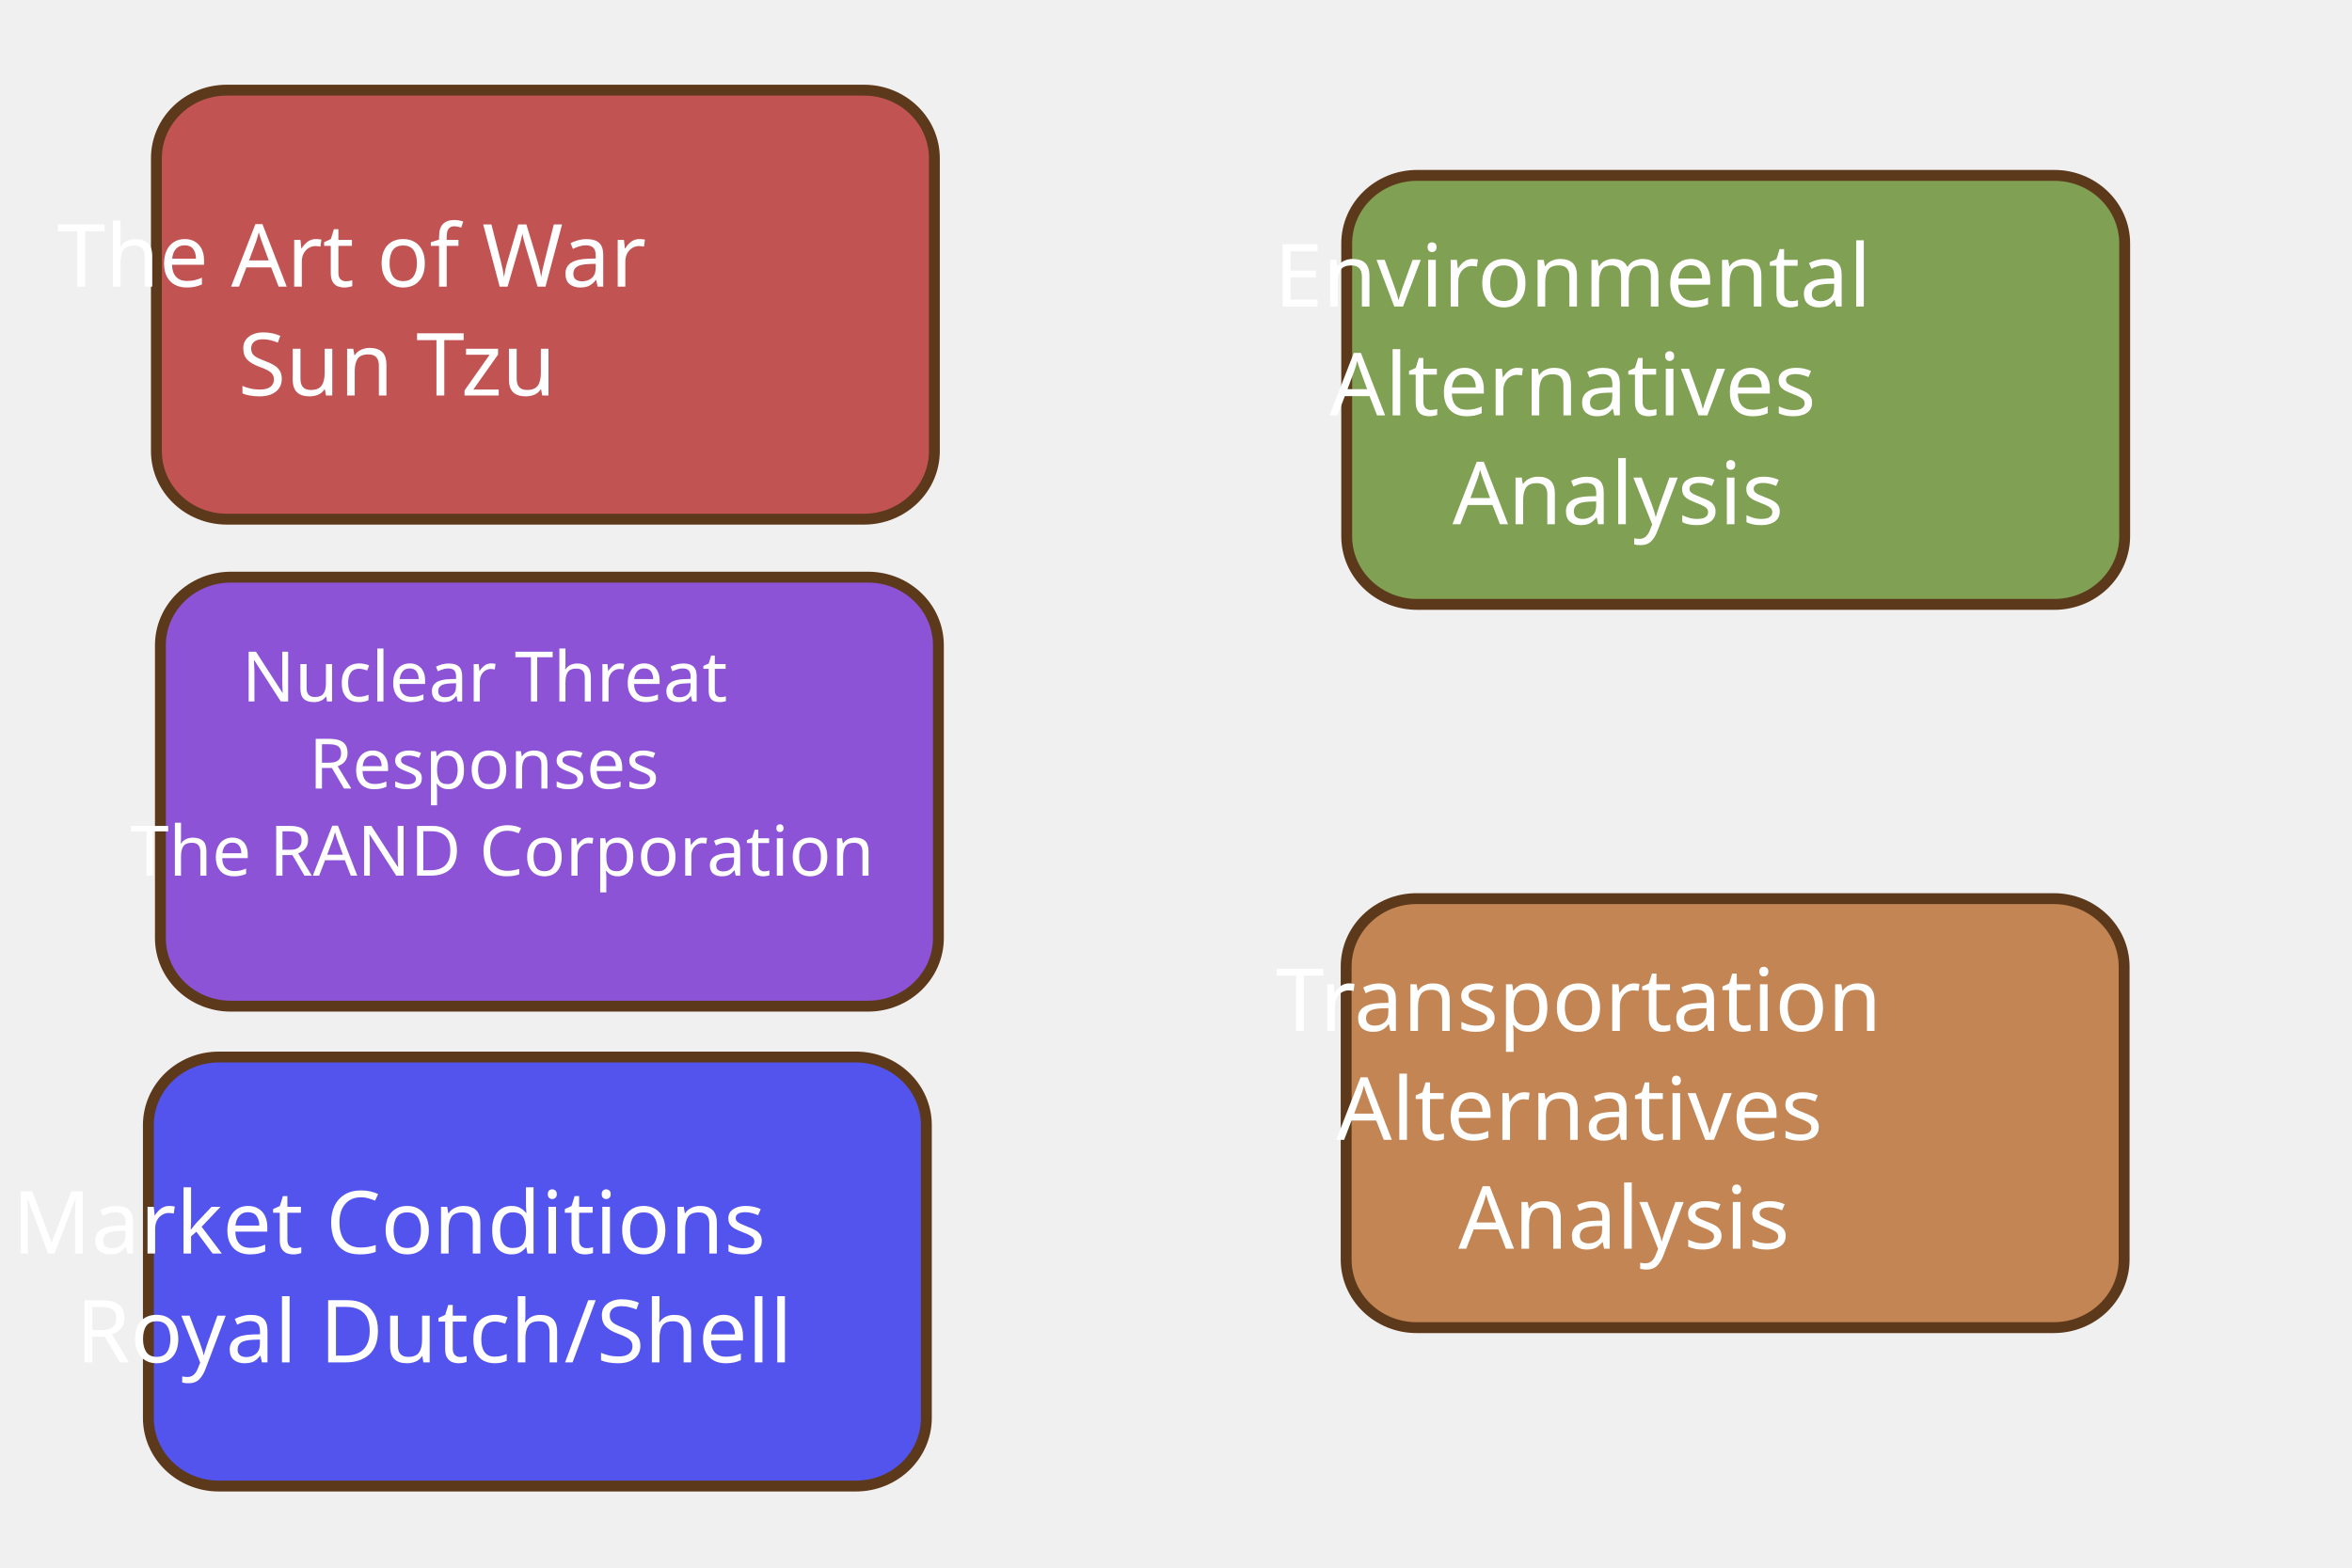
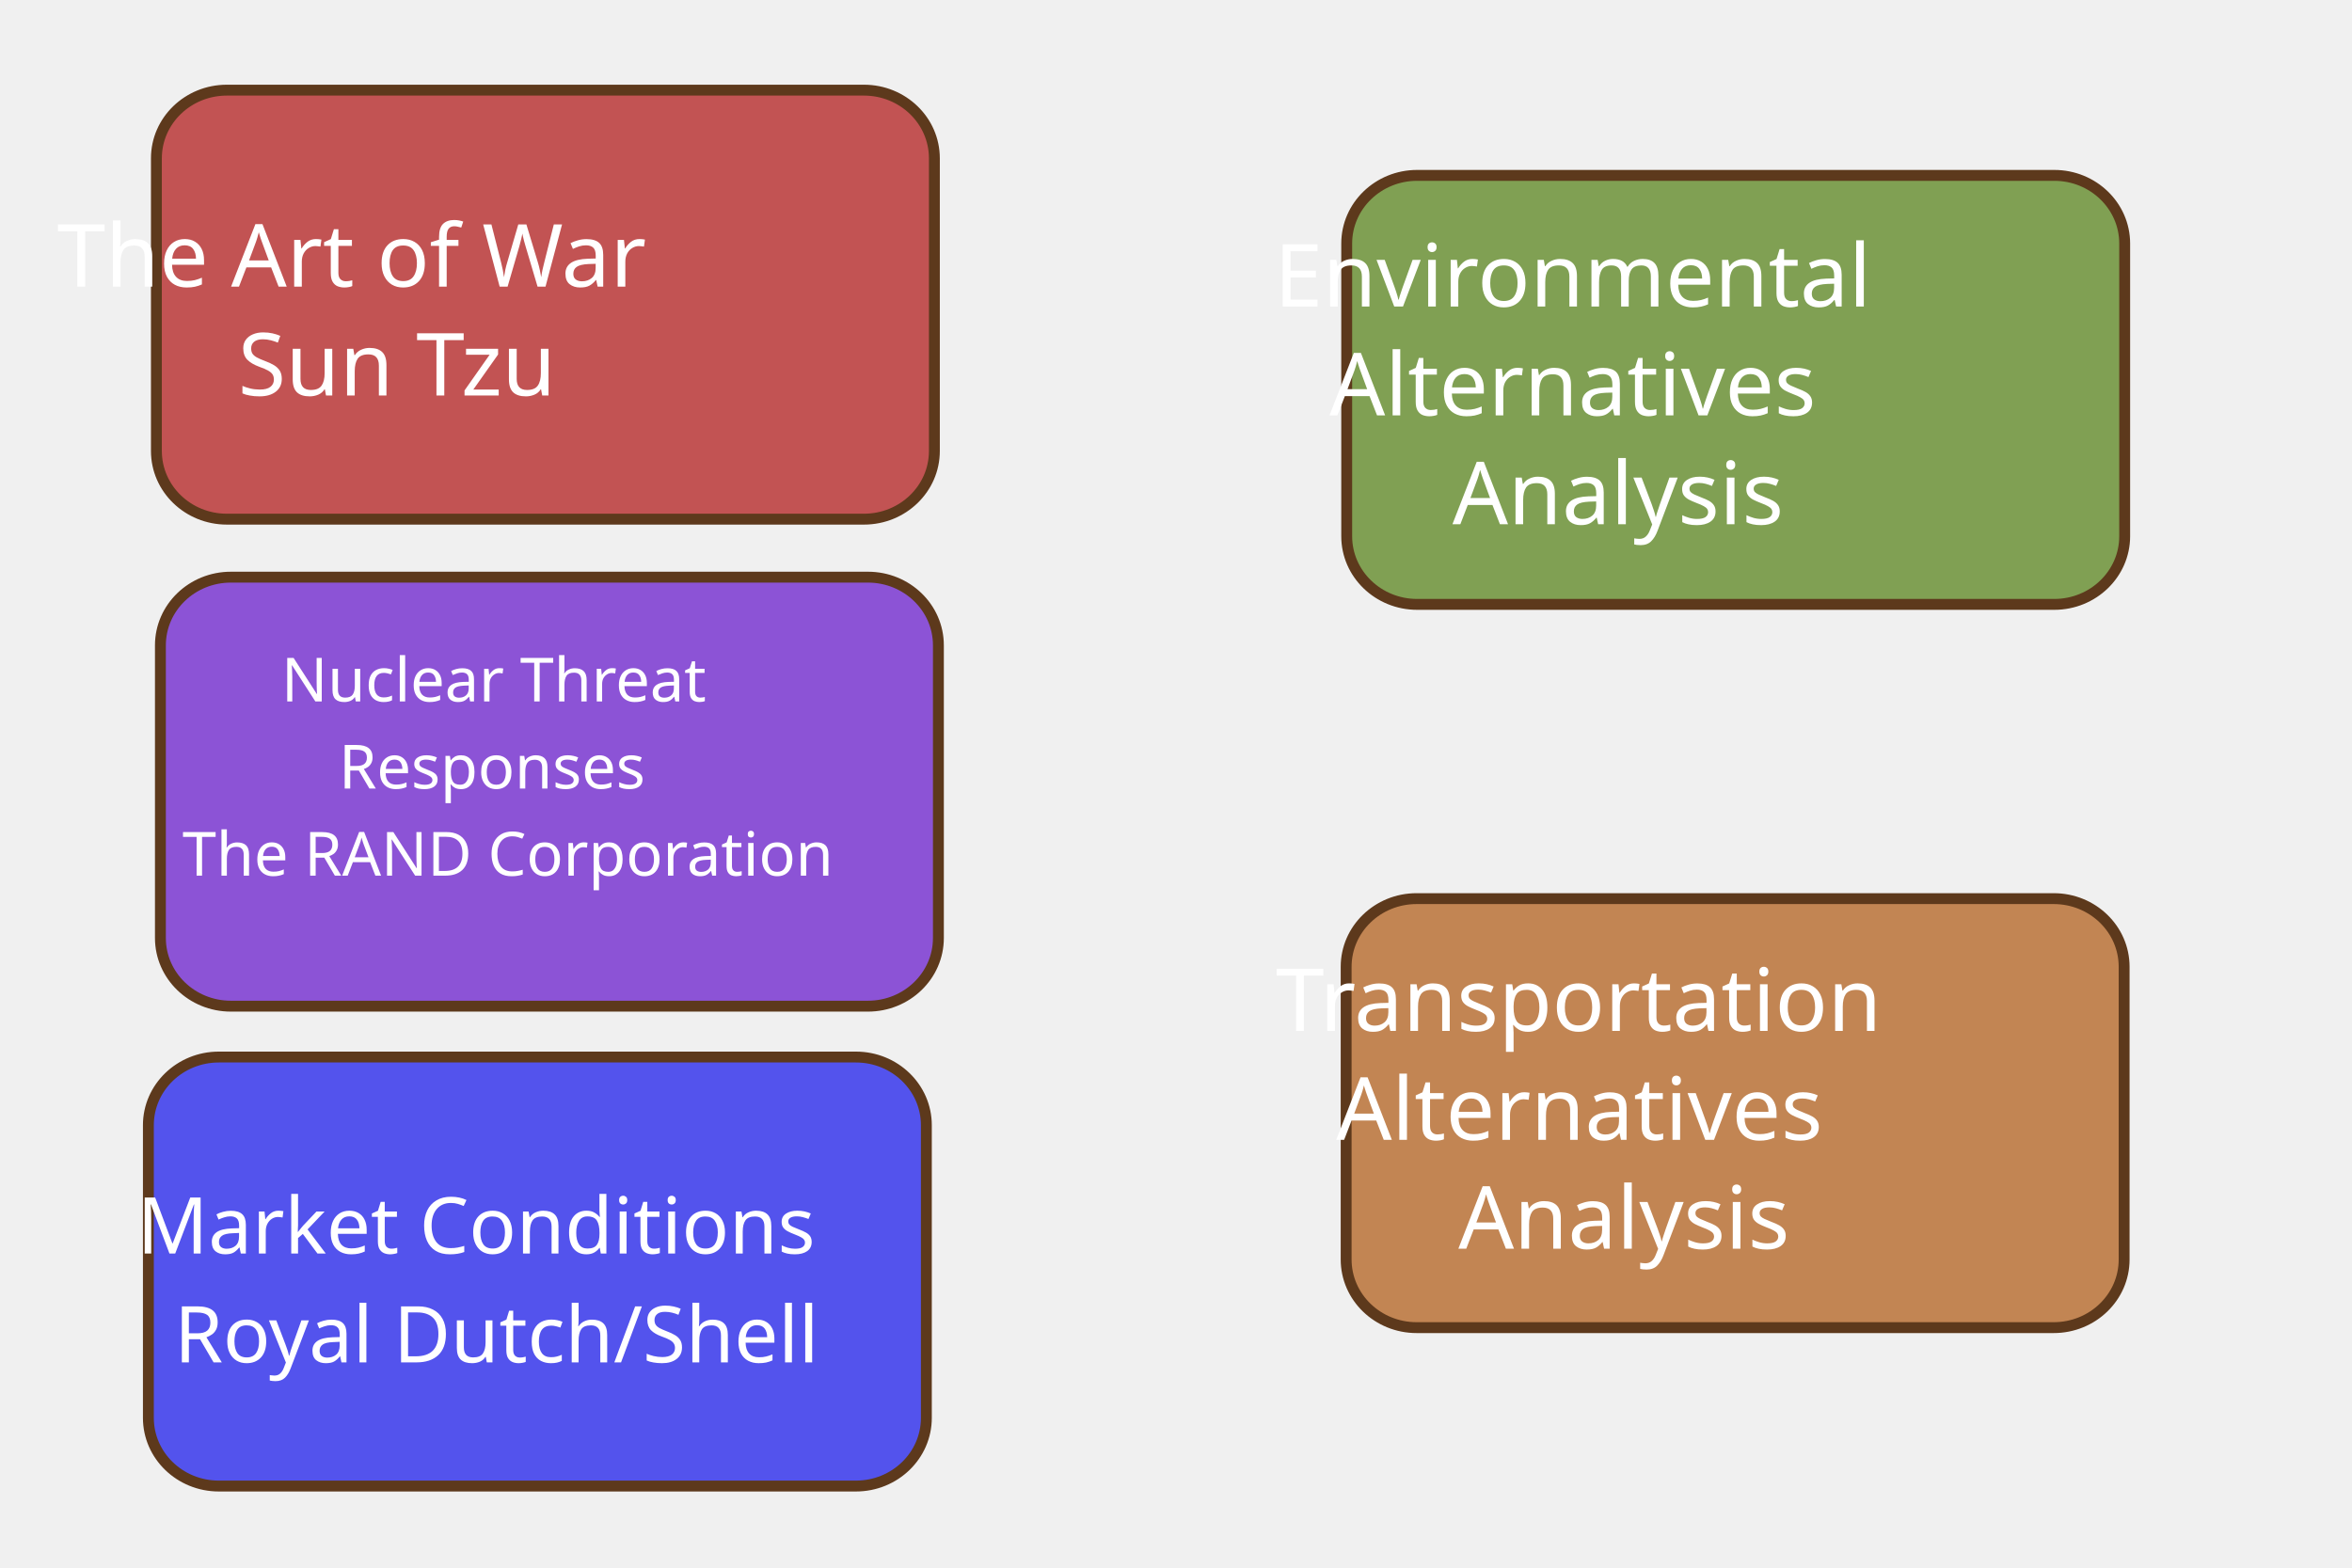
<svg xmlns="http://www.w3.org/2000/svg" width="540" height="360" id="svg2" version="1.1">
  <defs id="defs4" />
  <g id="layer1" transform="translate(0,-692.3597)">
    <g id="g3934" transform="translate(0,-6)">
      <rect ry="15.652" rx="16.176" y="719.061" x="35.908" height="98.517" width="178.619" id="rect2985" style="fill:#aa0000;fill-opacity:0.656;stroke:#5d391c;stroke-width:2.5;stroke-linejoin:round;stroke-miterlimit:4;stroke-opacity:1;stroke-dasharray:none" />
      <text id="text3794" y="764.176" x="127.54" style="font-size:40px;font-style:normal;font-weight:normal;line-height:125%;letter-spacing:0px;word-spacing:0px;fill:#000000;fill-opacity:1;stroke:none;font-family:Sans" xml:space="preserve">
        <tspan style="font-size:20px;text-align:center;text-anchor:middle;fill:#ffffff;fill-opacity:1" y="764.176" x="127.54" id="tspan3796">The Art of War</tspan>
        <tspan style="font-size:20px;text-align:center;text-anchor:middle;fill:#ffffff;fill-opacity:1" id="tspan3798" y="789.176" x="127.54">Sun Tzu</tspan>
      </text>
    </g>
    <rect style="fill:#5800c8;fill-opacity:0.656;stroke:#5d391c;stroke-width:2.5;stroke-linejoin:round;stroke-miterlimit:4;stroke-opacity:1;stroke-dasharray:none" id="rect2985-9" width="178.619" height="98.517" x="36.829" y="824.897" rx="16.176" ry="15.652" />
-     <text xml:space="preserve" style="font-size:16px;font-style:normal;font-weight:normal;line-height:125%;letter-spacing:0px;word-spacing:0px;fill:#000000;fill-opacity:1;stroke:none;font-family:Sans" x="125.699" y="853.439" id="text3794-4">
-       <tspan x="127.918" y="853.439" id="tspan3798-8" style="font-size:16px;text-align:center;text-anchor:middle;fill:#ffffff;fill-opacity:1">Nuclear Threat </tspan>
-       <tspan x="125.699" y="873.439" style="font-size:16px;text-align:center;text-anchor:middle;fill:#ffffff;fill-opacity:1" id="tspan3856">Responses</tspan>
-       <tspan x="125.699" y="893.439" style="font-size:16px;text-align:center;text-anchor:middle;fill:#ffffff;fill-opacity:1" id="tspan3858">The RAND Corporation</tspan>
+     <text xml:space="preserve" style="font-size:14px;font-style:normal;font-weight:normal;line-height:125%;letter-spacing:0px;word-spacing:0px;fill:#000000;fill-opacity:1;stroke:none;font-family:Sans" x="125.699" y="853.439" id="text3794-4">
+       <tspan x="127.918" y="853.439" id="tspan3798-8" style="font-size:14px;text-align:center;text-anchor:middle;fill:#ffffff;fill-opacity:1">Nuclear Threat </tspan>
+       <tspan x="125.699" y="873.439" style="font-size:14px;text-align:center;text-anchor:middle;fill:#ffffff;fill-opacity:1" id="tspan3856">Responses</tspan>
+       <tspan x="125.699" y="893.439" style="font-size:14px;text-align:center;text-anchor:middle;fill:#ffffff;fill-opacity:1" id="tspan3858">The RAND Corporation</tspan>
    </text>
    <rect style="fill:#0000eb;fill-opacity:0.656;stroke:#5d391c;stroke-width:2.5;stroke-linejoin:round;stroke-miterlimit:4;stroke-opacity:1;stroke-dasharray:none" id="rect2985-9-2" width="178.619" height="98.517" x="34.066" y="935.096" rx="16.176" ry="15.652" />
-     <text xml:space="preserve" style="font-size:40px;font-style:normal;font-weight:normal;line-height:125%;letter-spacing:0px;word-spacing:0px;fill:#000000;fill-opacity:1;stroke:none;font-family:Sans" x="125.699" y="980.211" id="text3794-4-4">
-       <tspan x="125.699" y="980.211" id="tspan3798-8-5" style="font-size:20px;text-align:center;text-anchor:middle;fill:#ffffff;fill-opacity:1">Market Conditions</tspan>
-       <tspan x="125.699" y="1005.212" style="font-size:20px;text-align:center;text-anchor:middle;fill:#ffffff;fill-opacity:1" id="tspan3862">Royal Dutch/Shell</tspan>
+     <text xml:space="preserve" style="font-size:18px;font-style:normal;font-weight:normal;line-height:125%;letter-spacing:0px;word-spacing:0px;fill:#000000;fill-opacity:1;stroke:none;font-family:Sans" x="125.699" y="980.211" id="text3794-4-4">
+       <tspan x="125.699" y="980.211" id="tspan3798-8-5" style="font-size:18px;text-align:center;text-anchor:middle;fill:#ffffff;fill-opacity:1">Market Conditions</tspan>
+       <tspan x="125.699" y="1005.212" style="font-size:18px;text-align:center;text-anchor:middle;fill:#ffffff;fill-opacity:1" id="tspan3862">Royal Dutch/Shell</tspan>
    </text>
    <rect style="fill:#457500;fill-opacity:0.656;stroke:#5d391c;stroke-width:2.5;stroke-linejoin:round;stroke-miterlimit:4;stroke-opacity:1;stroke-dasharray:none" id="rect2985-1" width="178.619" height="98.517" x="309.192" y="732.633" rx="16.176" ry="15.652" />
    <text xml:space="preserve" style="font-size:40px;font-style:normal;font-weight:normal;line-height:125%;letter-spacing:0px;word-spacing:0px;fill:#000000;fill-opacity:1;stroke:none;font-family:Sans" x="397.491" y="762.748" id="text3794-7">
      <tspan x="397.491" y="762.748" id="tspan3798-1" style="font-size:20px;text-align:center;text-anchor:middle;fill:#ffffff;fill-opacity:1">Environmental</tspan>
      <tspan x="397.491" y="787.748" style="font-size:20px;text-align:center;text-anchor:middle;fill:#ffffff;fill-opacity:1" id="tspan3893">Alternatives</tspan>
      <tspan x="397.491" y="812.748" style="font-size:20px;text-align:center;text-anchor:middle;fill:#ffffff;fill-opacity:1" id="tspan3895">Analysis</tspan>
    </text>
    <rect style="fill:#aa4c00;fill-opacity:0.656;stroke:#5d391c;stroke-width:2.5;stroke-linejoin:round;stroke-miterlimit:4;stroke-opacity:1;stroke-dasharray:none" id="rect2985-5" width="178.619" height="98.517" x="309.064" y="898.717" rx="16.176" ry="15.652" />
    <text xml:space="preserve" style="font-size:40px;font-style:normal;font-weight:normal;line-height:125%;letter-spacing:0px;word-spacing:0px;fill:#000000;fill-opacity:1;stroke:none;font-family:Sans" x="398.855" y="929.101" id="text3794-2">
      <tspan x="398.855" y="929.101" id="tspan3798-6" style="font-size:20px;text-align:center;text-anchor:middle;fill:#ffffff;fill-opacity:1">Transportation</tspan>
      <tspan x="401.629" y="954.101" style="font-size:20px;text-align:center;text-anchor:middle;fill:#ffffff;fill-opacity:1" id="tspan3912">Alternatives </tspan>
      <tspan x="398.855" y="979.101" style="font-size:20px;text-align:center;text-anchor:middle;fill:#ffffff;fill-opacity:1" id="tspan3914">Analysis</tspan>
    </text>
  </g>
</svg>
